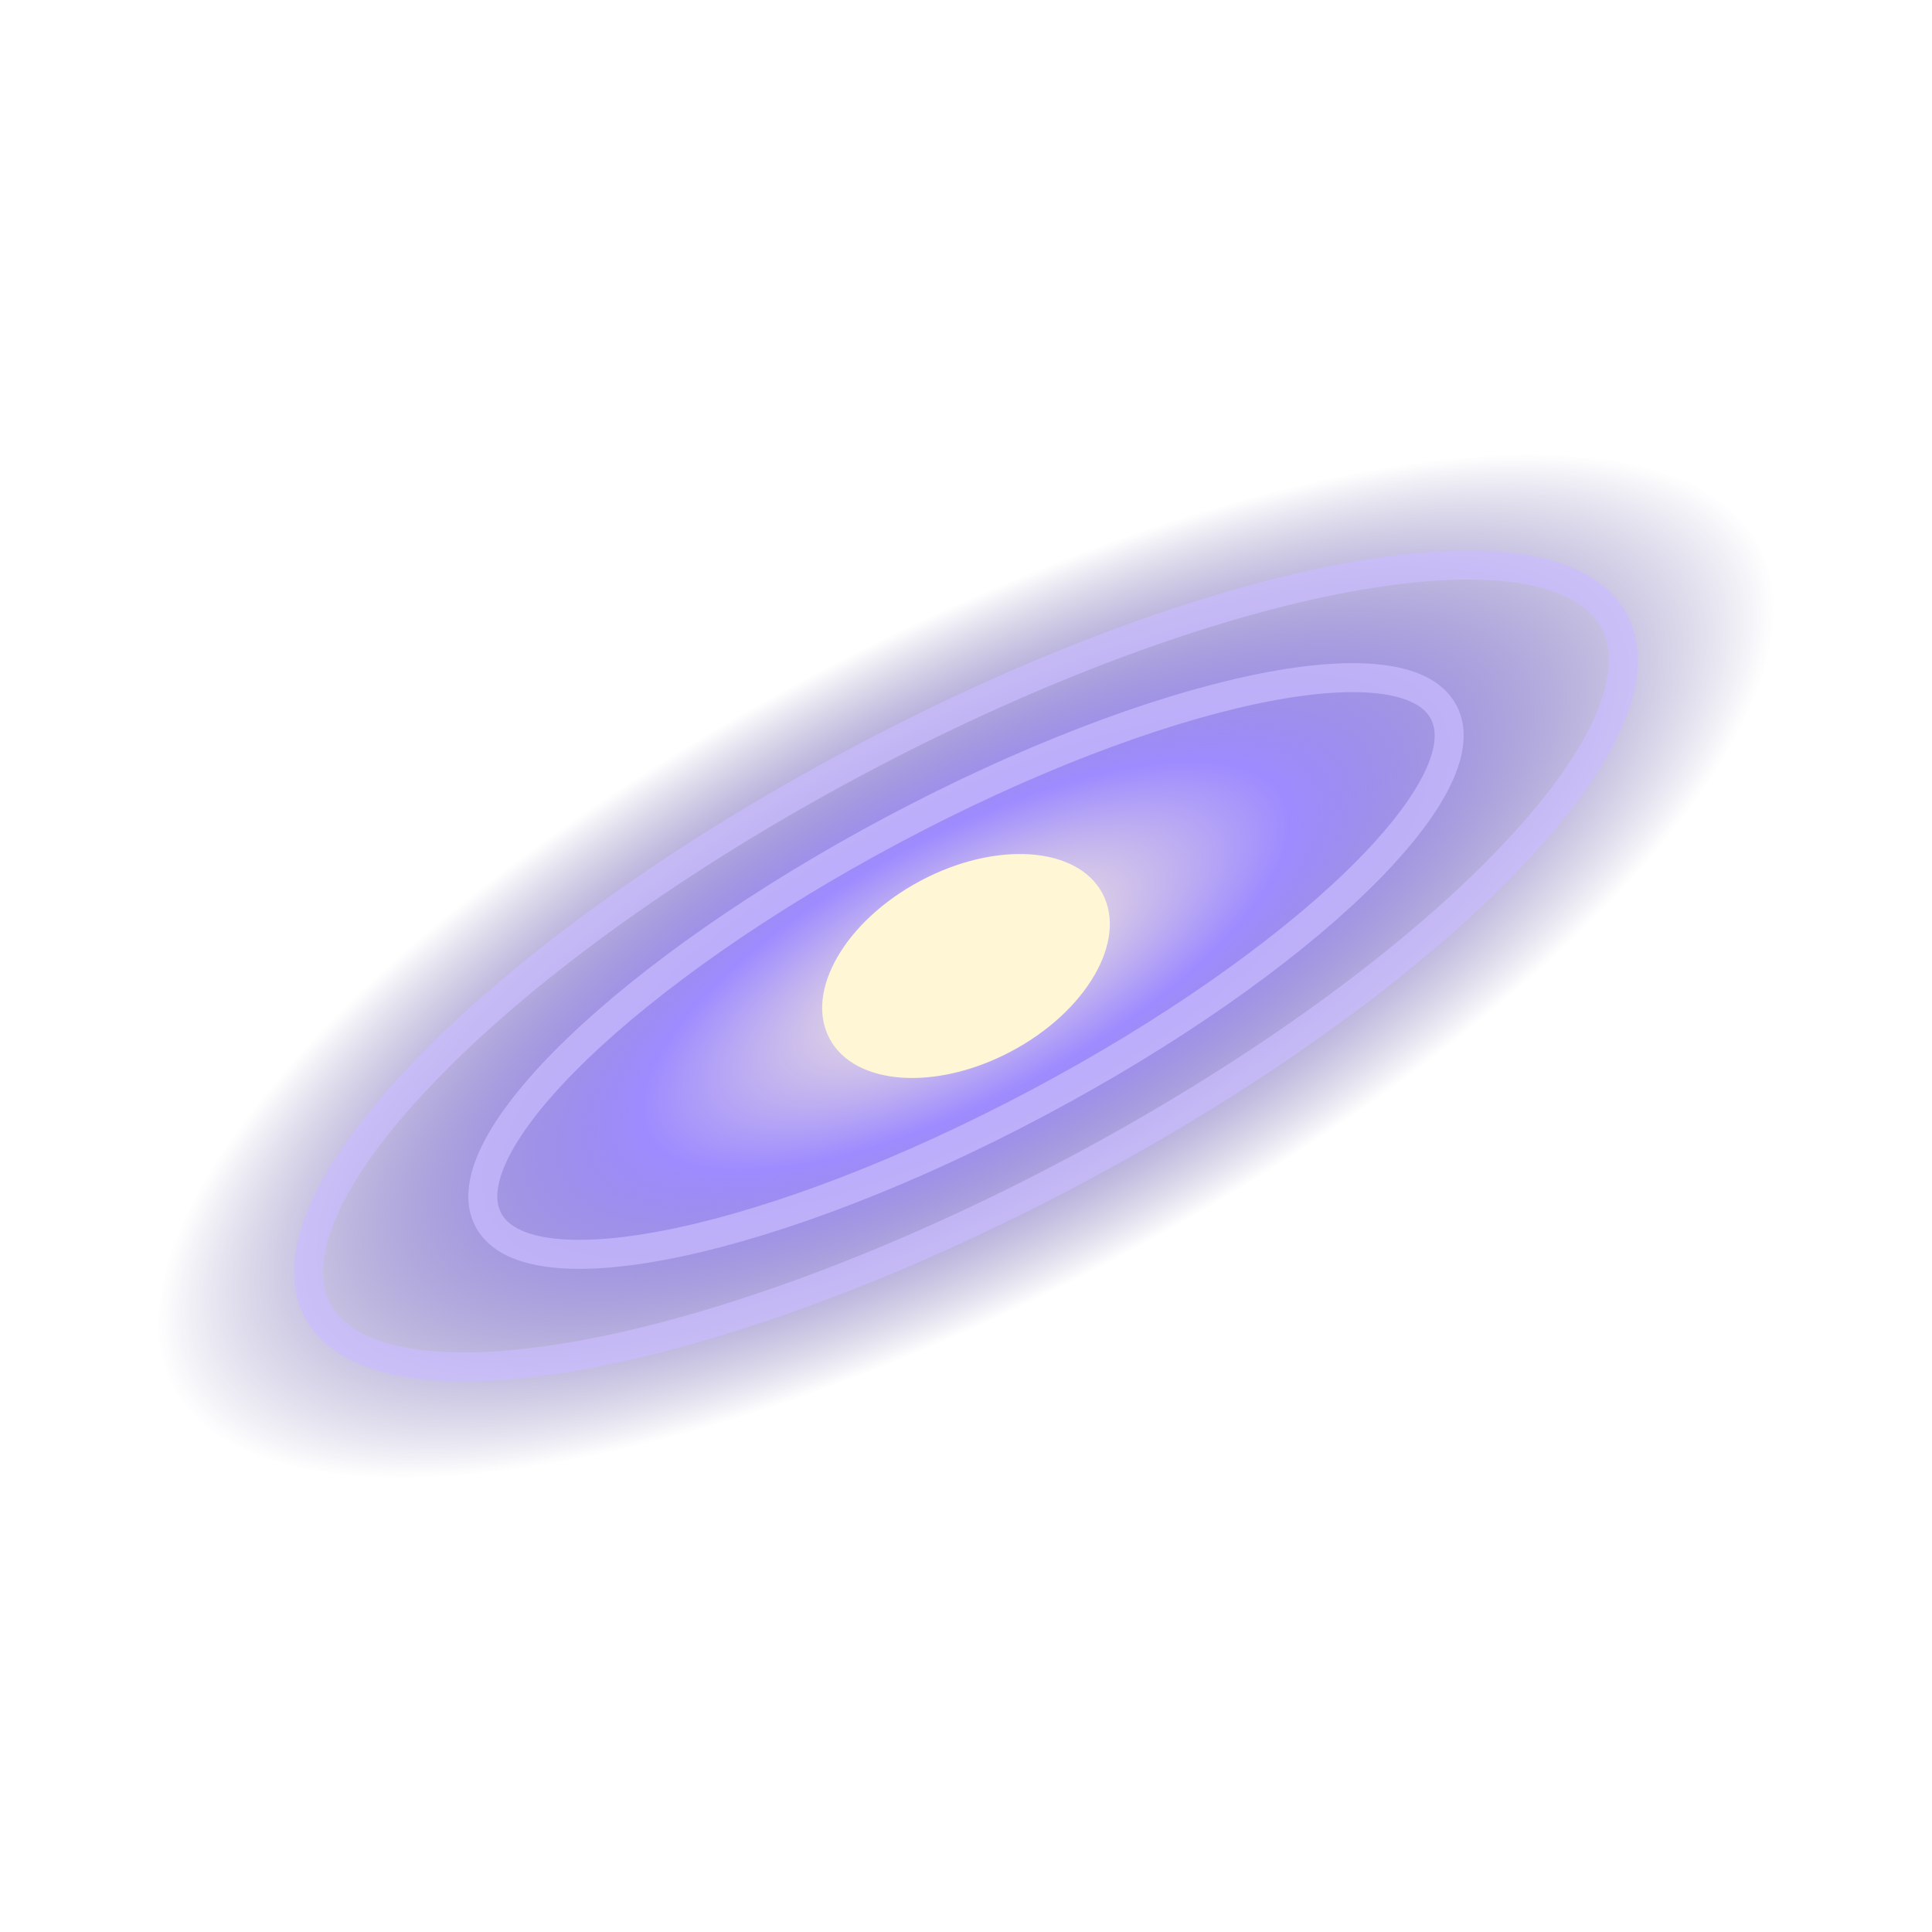
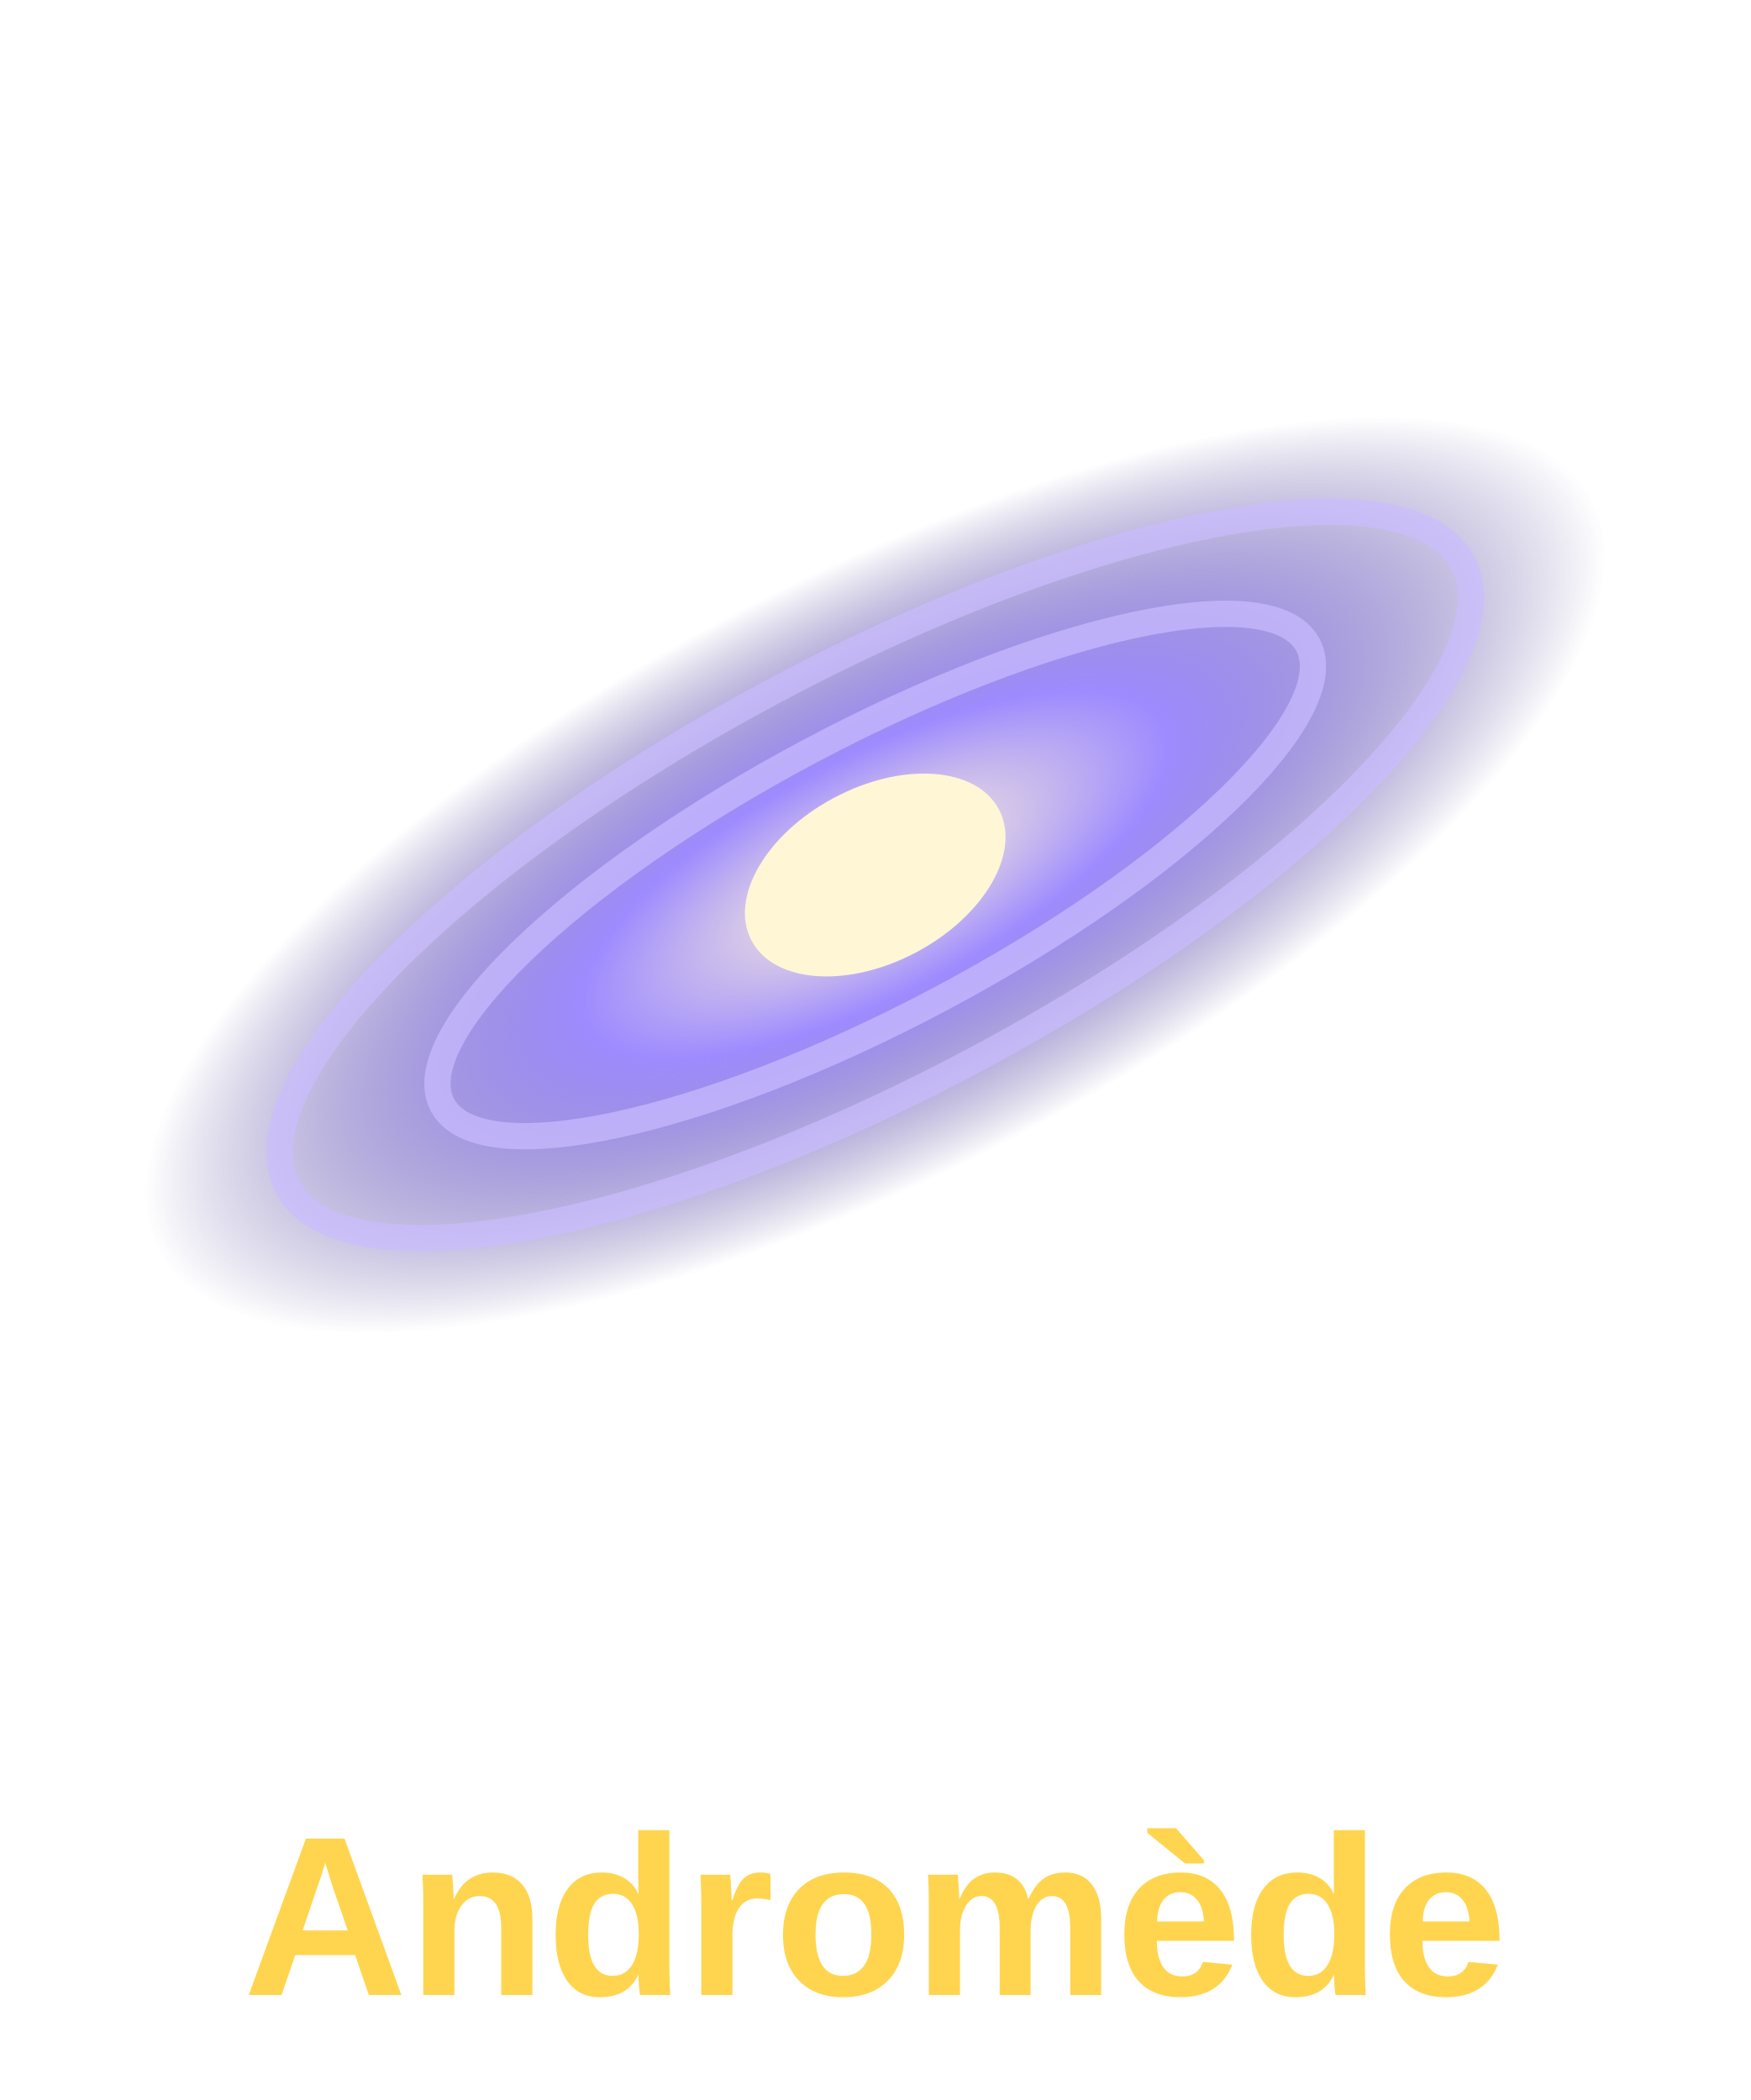
- <svg xmlns="http://www.w3.org/2000/svg" viewBox="0 0 100 100">
+ <svg xmlns="http://www.w3.org/2000/svg" viewBox="0 0 100 120">
  <defs>
    <radialGradient id="g-and">
      <stop offset="0" stop-color="#fff6d6" />
      <stop offset=".4" stop-color="#9e8bff" />
      <stop offset="1" stop-color="#2a1b78" stop-opacity="0" />
    </radialGradient>
  </defs>
  <g transform="rotate(-28 50 50)">
    <ellipse cx="50" cy="50" rx="47" ry="17" fill="url(#g-and)" />
    <ellipse cx="50" cy="50" rx="38" ry="12" fill="none" stroke="#cbbcff" stroke-width="1.5" opacity=".7" />
    <ellipse cx="50" cy="50" rx="28" ry="8" fill="none" stroke="#cbbcff" stroke-width="1.5" opacity=".7" />
    <ellipse cx="50" cy="50" rx="8" ry="5" fill="#fff6d6" />
  </g>
+   <text x="50" y="114" text-anchor="middle" font-family="Arial" font-size="13" font-weight="bold" fill="#ffd54f">Andromède</text>
</svg>
